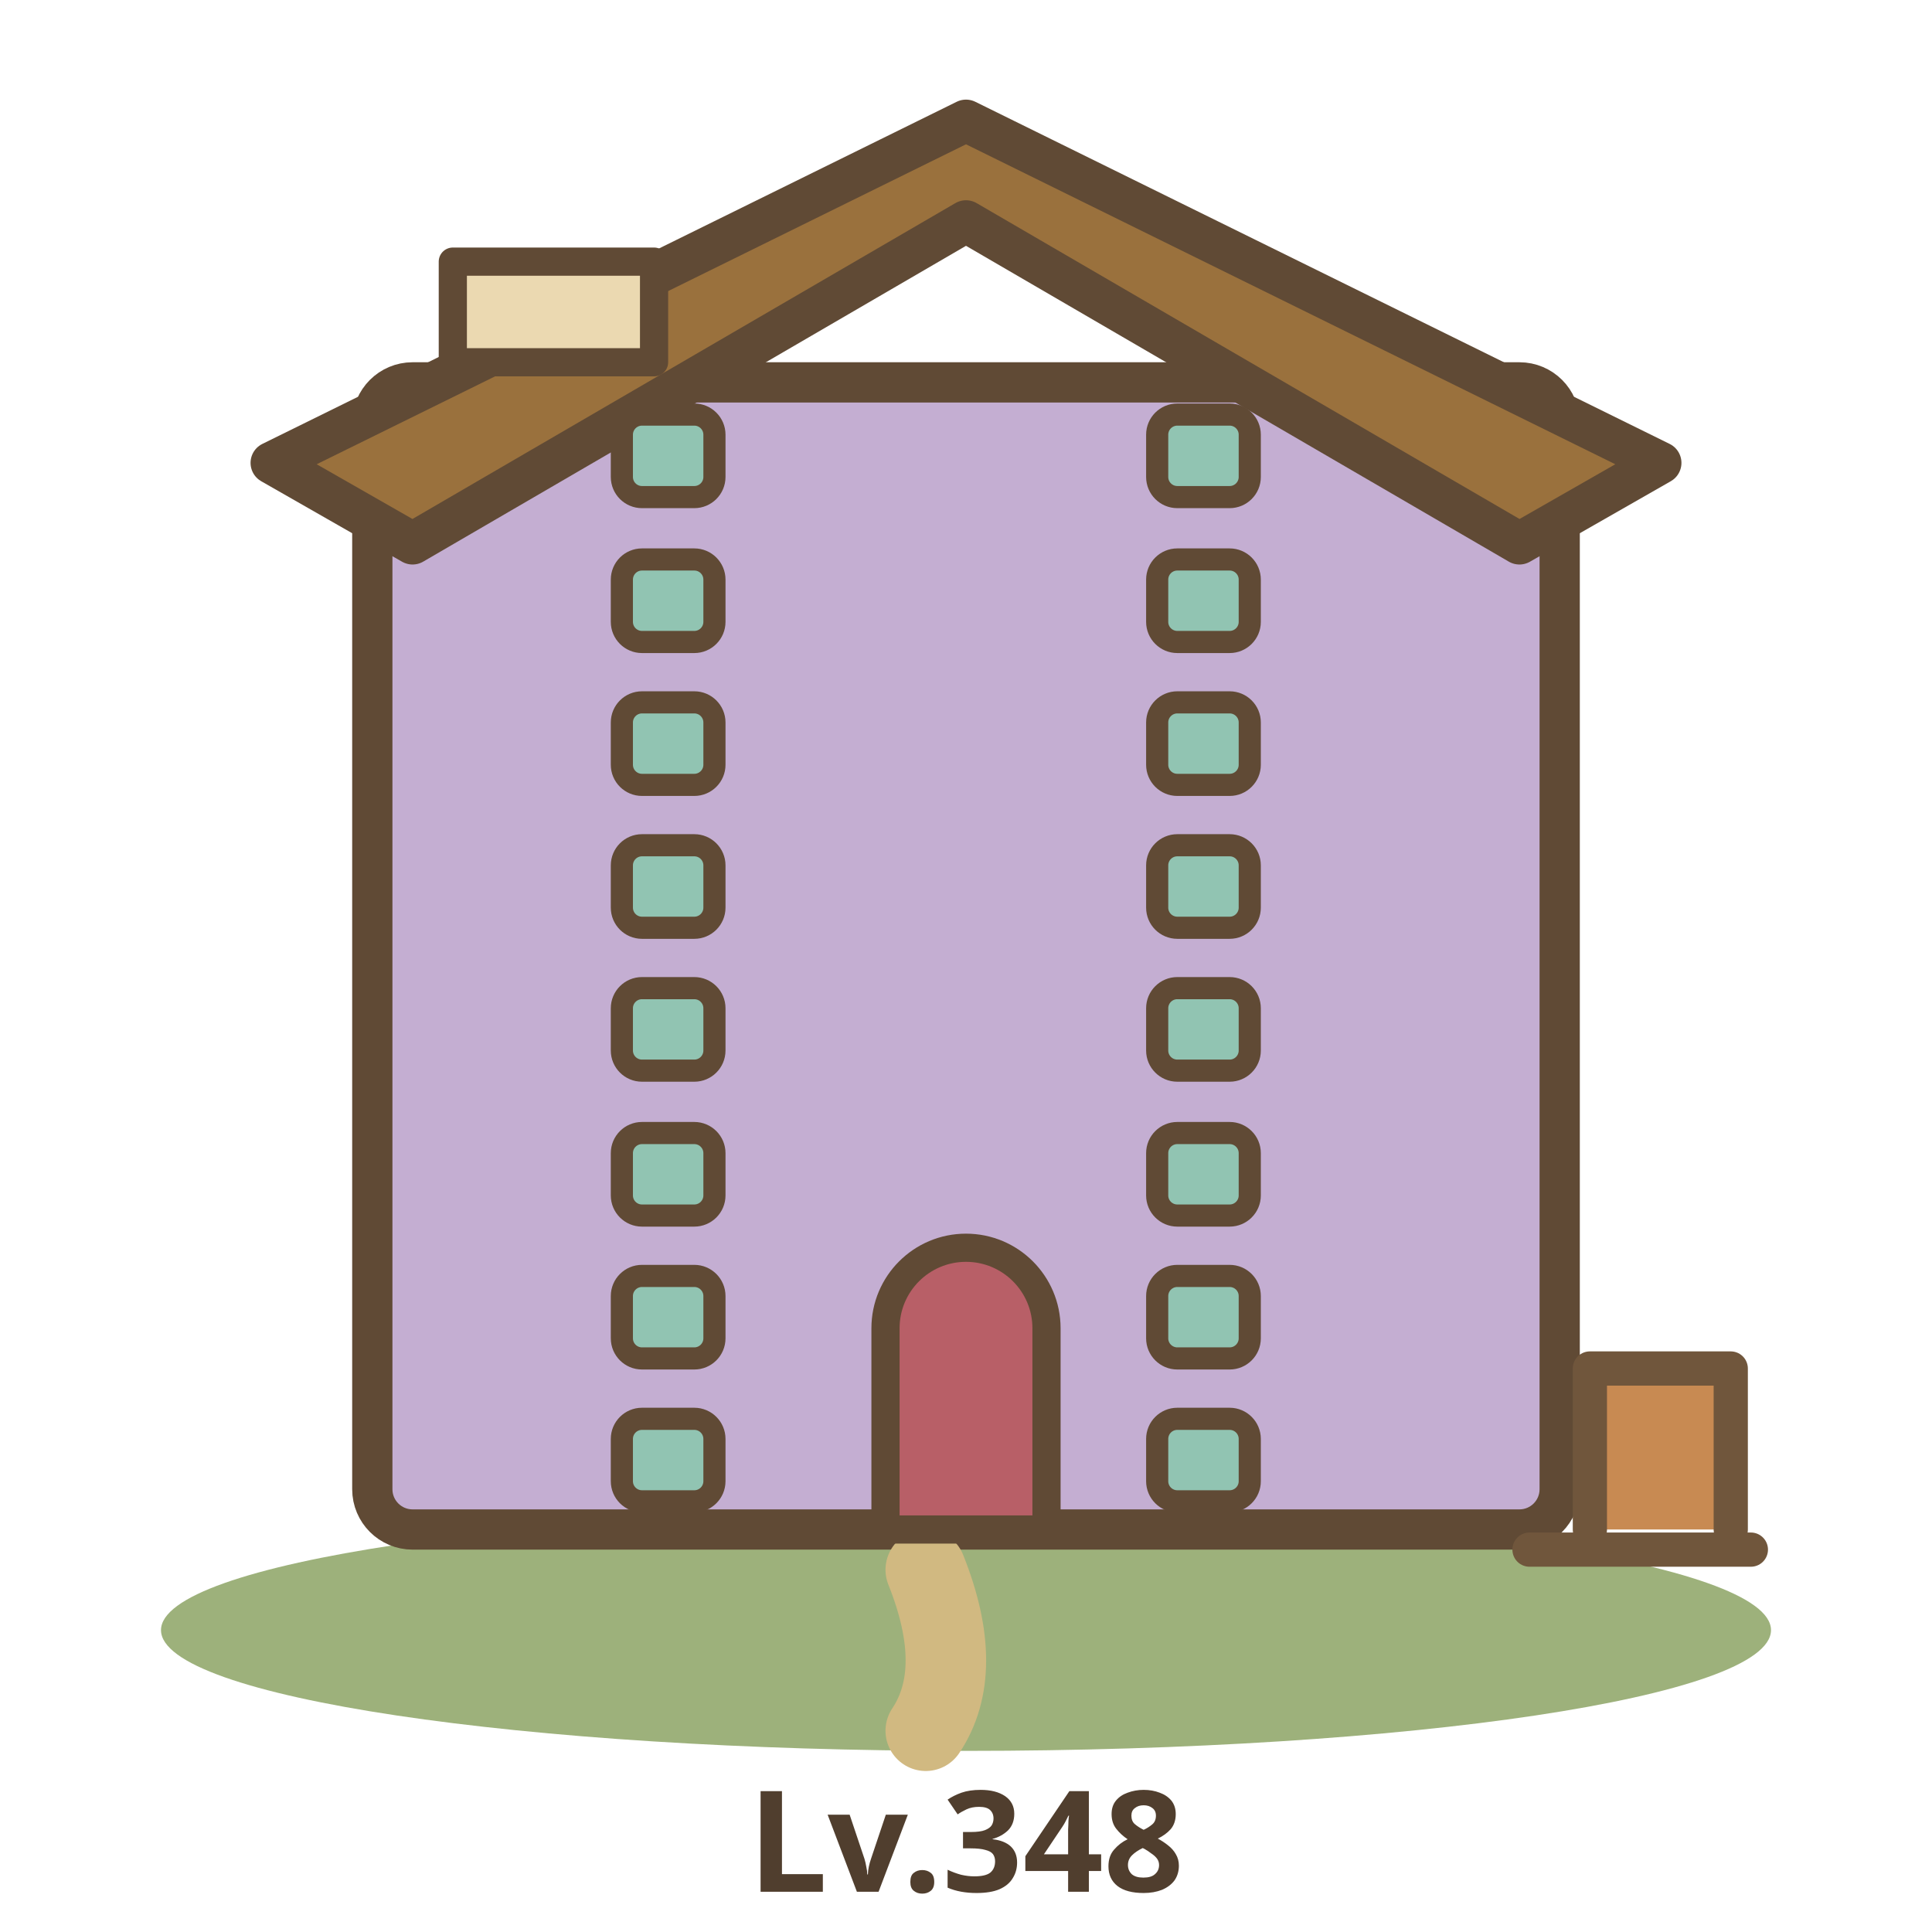
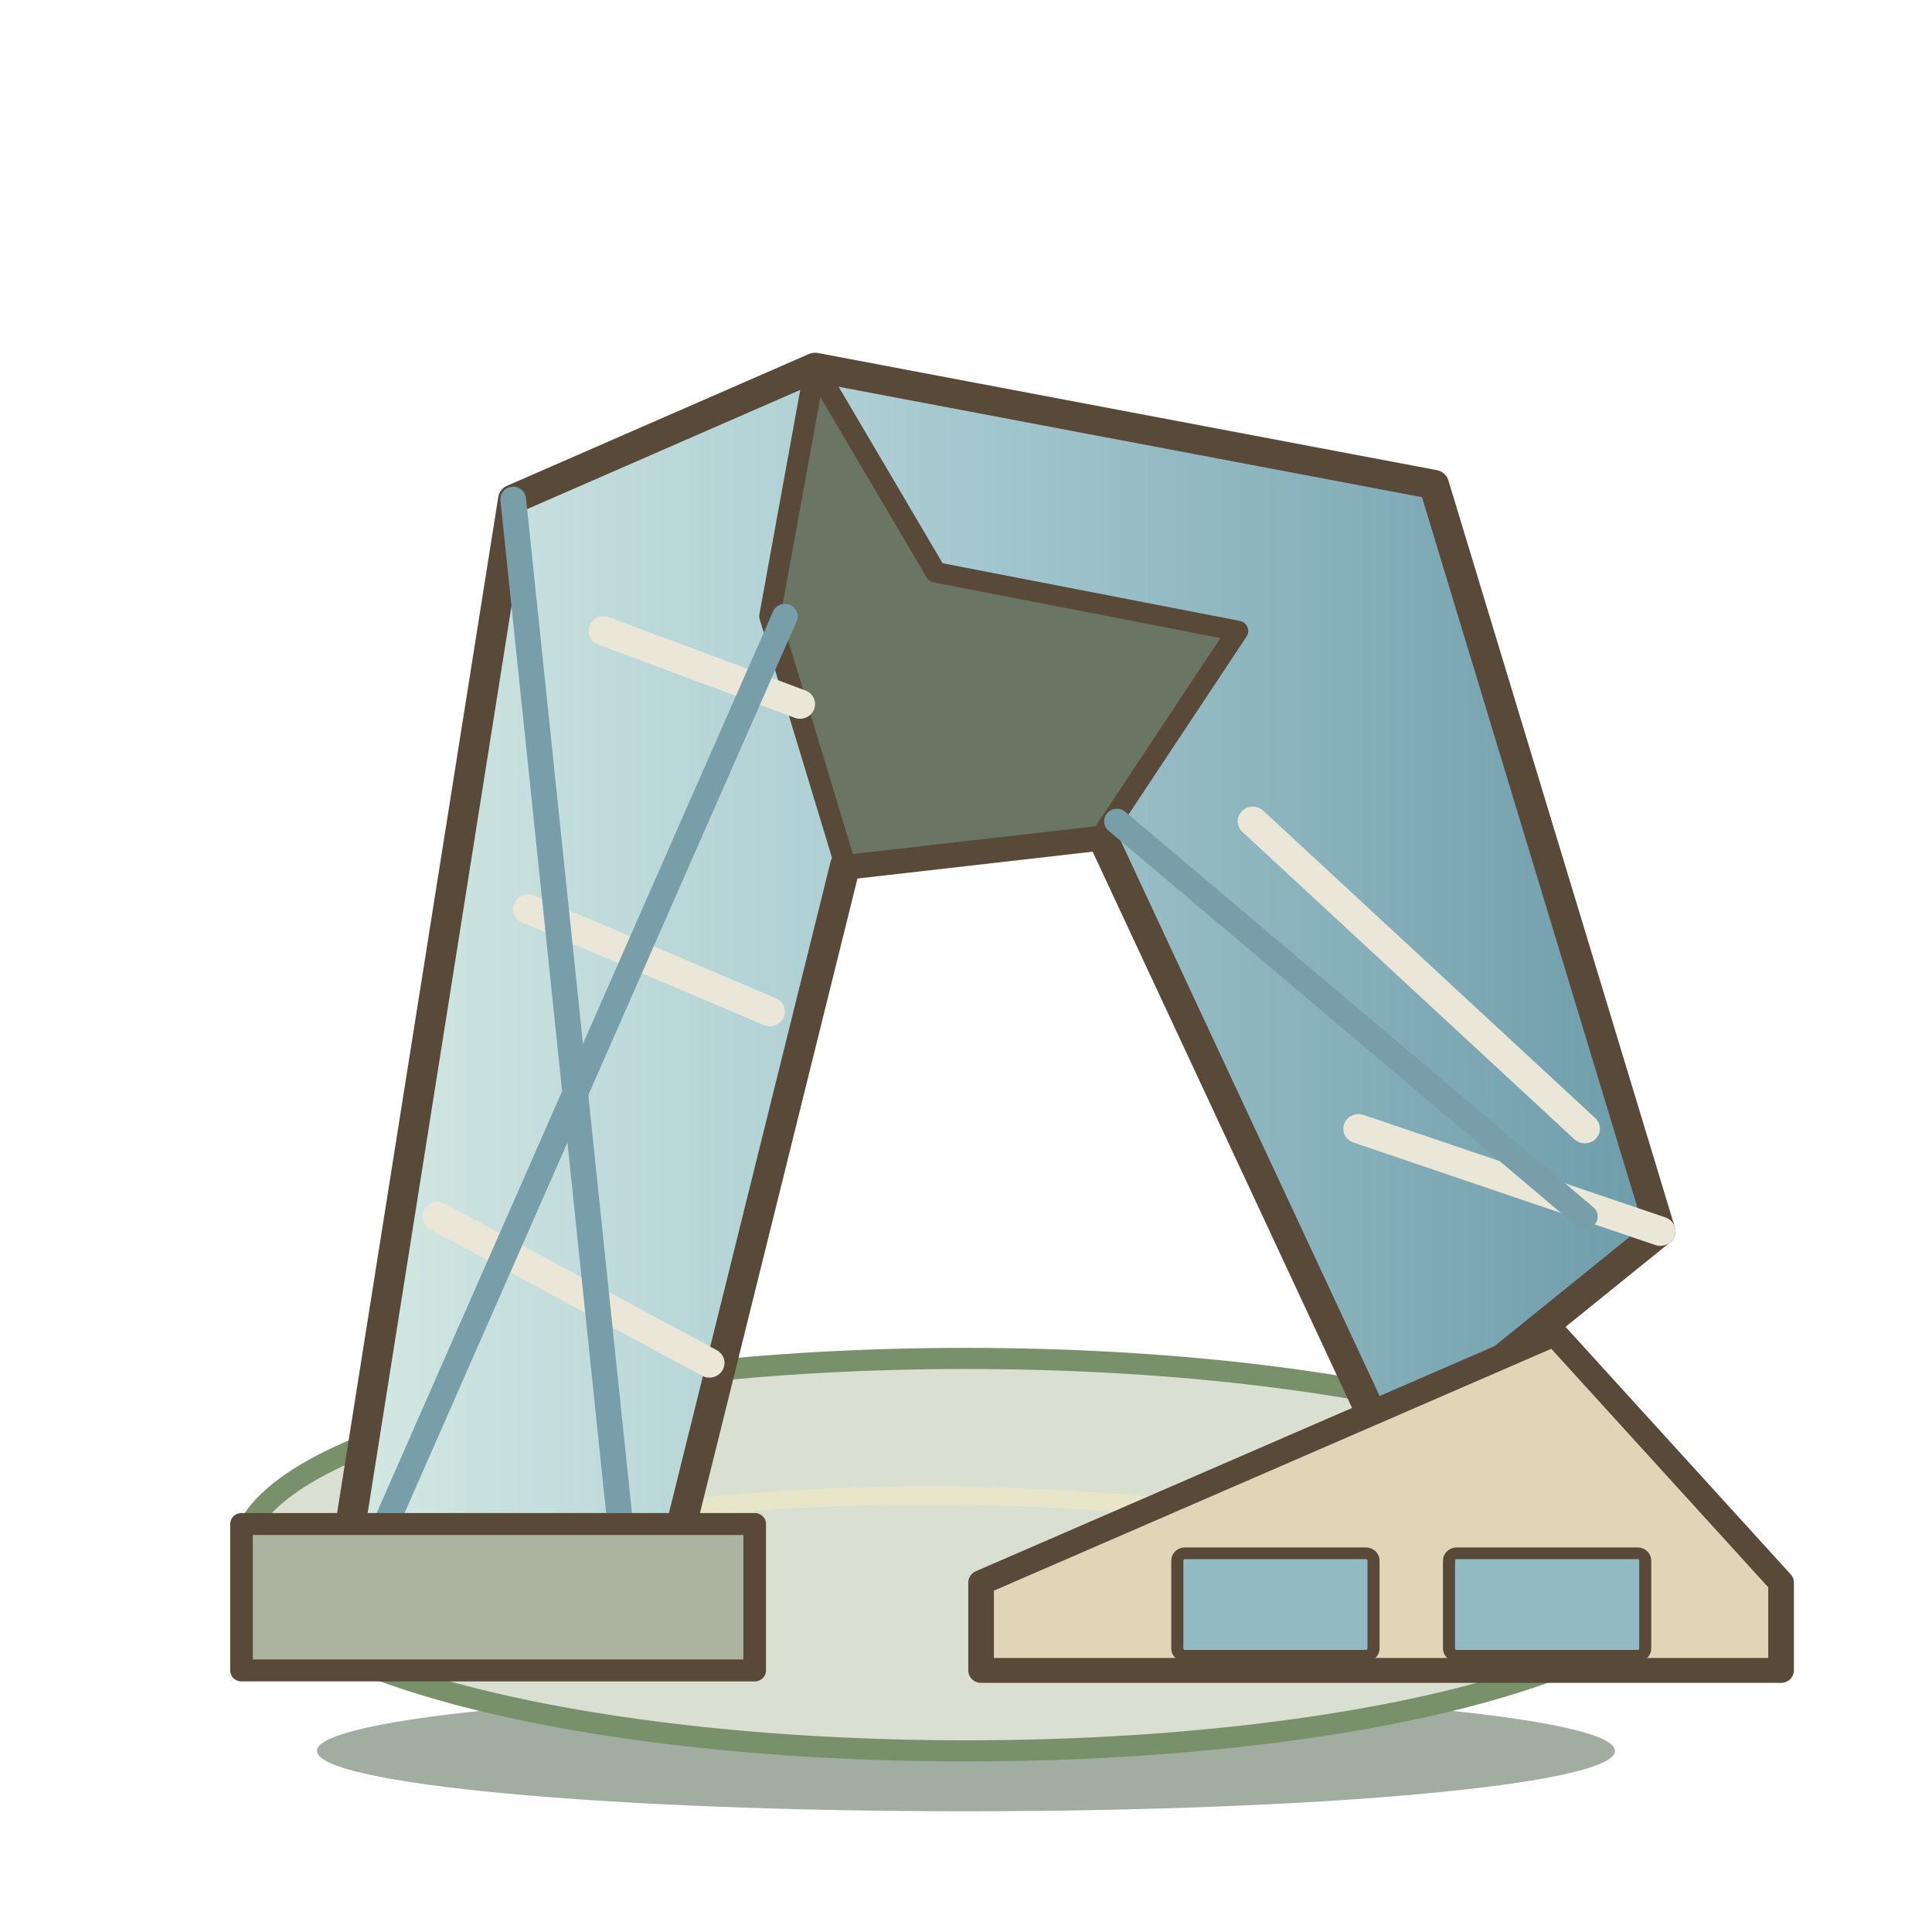
- <svg xmlns="http://www.w3.org/2000/svg" width="96" height="96" viewBox="0 0 96 96">
+ <svg xmlns="http://www.w3.org/2000/svg" width="128" height="128" viewBox="0 0 128 128">
+   <defs>
+     <linearGradient id="seed">
+       <stop stop-color="#E5BF79" />
+       <stop offset="1" stop-color="#B27943" />
+     </linearGradient>
+     <linearGradient id="bark">
+       <stop stop-color="#B18A53" />
+       <stop offset="1" stop-color="#795B37" />
+     </linearGradient>
+     <linearGradient id="window" x2="0" y2="1">
+       <stop stop-color="#D0DFCD" />
+       <stop offset="1" stop-color="#7EABB4" />
+     </linearGradient>
+     <linearGradient id="glass">
+       <stop stop-color="#D5E9E2" />
+       <stop offset=".4" stop-color="#ACCED4" />
+       <stop offset="1" stop-color="#6D9CA9" />
+     </linearGradient>
+   </defs>
  <g stroke-linecap="round" stroke-linejoin="round">
-     <ellipse cx="48" cy="81" rx="40" ry="6" fill="#9DB17B" />
-     <rect x="18.5" y="19.0" width="59.0" height="57.0" rx="2" fill="#C4AED2" stroke="#604A35" stroke-width="2" />
-     <path d="M13.5 23.0 L48 6.0 L82.5 23.0 L75.5 27.0 L48 11.0 L20.5 27.0 Z" fill="#9A713D" stroke="#604A35" stroke-width="2.1" />
-     <path d="M76 77h11m-8-1v-8h7v8" fill="#C88A52" stroke="#70563C" stroke-width="1.7" />
-     <path d="M46 78q2 5 0 8" fill="none" stroke="#D1B981" stroke-width="4" />
-     <rect x="30.9" y="20.6" width="4.6" height="4.1" rx="1" fill="#91C4B2" stroke="#604A35" stroke-width="1.1" />
-     <rect x="57.5" y="20.6" width="4.6" height="4.1" rx="1" fill="#91C4B2" stroke="#604A35" stroke-width="1.1" />
-     <rect x="30.9" y="27.8" width="4.6" height="4.1" rx="1" fill="#91C4B2" stroke="#604A35" stroke-width="1.1" />
-     <rect x="57.5" y="27.8" width="4.6" height="4.1" rx="1" fill="#91C4B2" stroke="#604A35" stroke-width="1.1" />
-     <rect x="30.9" y="34.9" width="4.6" height="4.1" rx="1" fill="#91C4B2" stroke="#604A35" stroke-width="1.1" />
-     <rect x="57.5" y="34.9" width="4.6" height="4.1" rx="1" fill="#91C4B2" stroke="#604A35" stroke-width="1.1" />
-     <rect x="30.9" y="42.0" width="4.6" height="4.1" rx="1" fill="#91C4B2" stroke="#604A35" stroke-width="1.1" />
-     <rect x="57.5" y="42.0" width="4.6" height="4.1" rx="1" fill="#91C4B2" stroke="#604A35" stroke-width="1.1" />
-     <rect x="30.9" y="49.1" width="4.6" height="4.1" rx="1" fill="#91C4B2" stroke="#604A35" stroke-width="1.1" />
-     <rect x="57.5" y="49.1" width="4.6" height="4.1" rx="1" fill="#91C4B2" stroke="#604A35" stroke-width="1.1" />
-     <rect x="30.9" y="56.3" width="4.6" height="4.1" rx="1" fill="#91C4B2" stroke="#604A35" stroke-width="1.1" />
-     <rect x="57.5" y="56.3" width="4.6" height="4.1" rx="1" fill="#91C4B2" stroke="#604A35" stroke-width="1.1" />
-     <rect x="30.9" y="63.4" width="4.6" height="4.1" rx="1" fill="#91C4B2" stroke="#604A35" stroke-width="1.1" />
-     <rect x="57.5" y="63.4" width="4.6" height="4.1" rx="1" fill="#91C4B2" stroke="#604A35" stroke-width="1.1" />
-     <rect x="30.9" y="70.5" width="4.6" height="4.1" rx="1" fill="#91C4B2" stroke="#604A35" stroke-width="1.1" />
-     <rect x="57.5" y="70.5" width="4.6" height="4.1" rx="1" fill="#91C4B2" stroke="#604A35" stroke-width="1.1" />
-     <path d="M44 76v-10.0a4 4 0 0 1 8 0v10.0Z" fill="#B85F67" stroke="#604A35" stroke-width="1.4" />
-     <path d="M22.5 13.0h10v5h-10Z" fill="#EBD9B1" stroke="#604A35" stroke-width="1.4" />
-     <text x="48" y="94" text-anchor="middle" font-family="sans-serif" font-size="7" font-weight="700" fill="#503E2E">Lv.348</text>
+     <ellipse cx="64" cy="116" rx="43" ry="4" fill="#A1ADA1" stroke="none" stroke-width="1" />
+     <path d="M16 103Q64 87 112 103L112 108Q64 124 16 108Z" fill="#AAB6A1" stroke="#667A5B" stroke-width="1.2" />
+     <ellipse cx="64" cy="103" rx="48" ry="13" fill="#D9DFD1" stroke="#78916B" stroke-width="1.4" />
+     <path d="M25 104Q52 96 87 101Q98 103 104 104" fill="none" stroke="#E8E6C9" stroke-width="1.2" />
+     <g transform="translate(0 3) scale(1 .97)">
+       <path d="M22 109L34 31L54 22L95 30L110 81L92 96L73 54L56 56L43 110Z" fill="url(#glass)" stroke="#594939" stroke-width="2" />
+       <path d="M54 22L62 36L82 40L73 54L56 56L51 39Z" fill="#6B7564" stroke="#594939" stroke-width="1.4" />
+       <path d="M29.00 80.00L47.00 90.00" fill="none" stroke="#EBE7D8" stroke-width="2" />
+       <path d="M35.00 59.00L51.00 66.00" fill="none" stroke="#EBE7D8" stroke-width="2" />
+       <path d="M40.00 40.00L53.00 45.00" fill="none" stroke="#EBE7D8" stroke-width="2" />
+       <path d="M83.00 53.00L105.00 74.00" fill="none" stroke="#EBE7D8" stroke-width="2" />
+       <path d="M90.00 74.00L110.00 81.00" fill="none" stroke="#EBE7D8" stroke-width="2" />
+       <path d="M23 107L52 39M34 31L42 110M74 53L105 80" fill="none" stroke="#789EAA" stroke-width="1.7" />
+       <rect x="16.00" y="101.00" width="34.00" height="10.00" rx="0" fill="#ACB3A0" stroke="#594939" stroke-width="1.5" />
+       <path d="M65 105L103 88L118 105V111H65Z" fill="#E0D5B7" stroke="#594939" stroke-width="1.7" />
+       <rect x="78.00" y="103.00" width="13.00" height="7.00" rx="0.5" fill="#91BAC2" stroke="#594939" stroke-width="0.8" />
+       <rect x="96.00" y="103.00" width="13.00" height="7.00" rx="0.5" fill="#91BAC2" stroke="#594939" stroke-width="0.8" />
+     </g>
  </g>
</svg>
